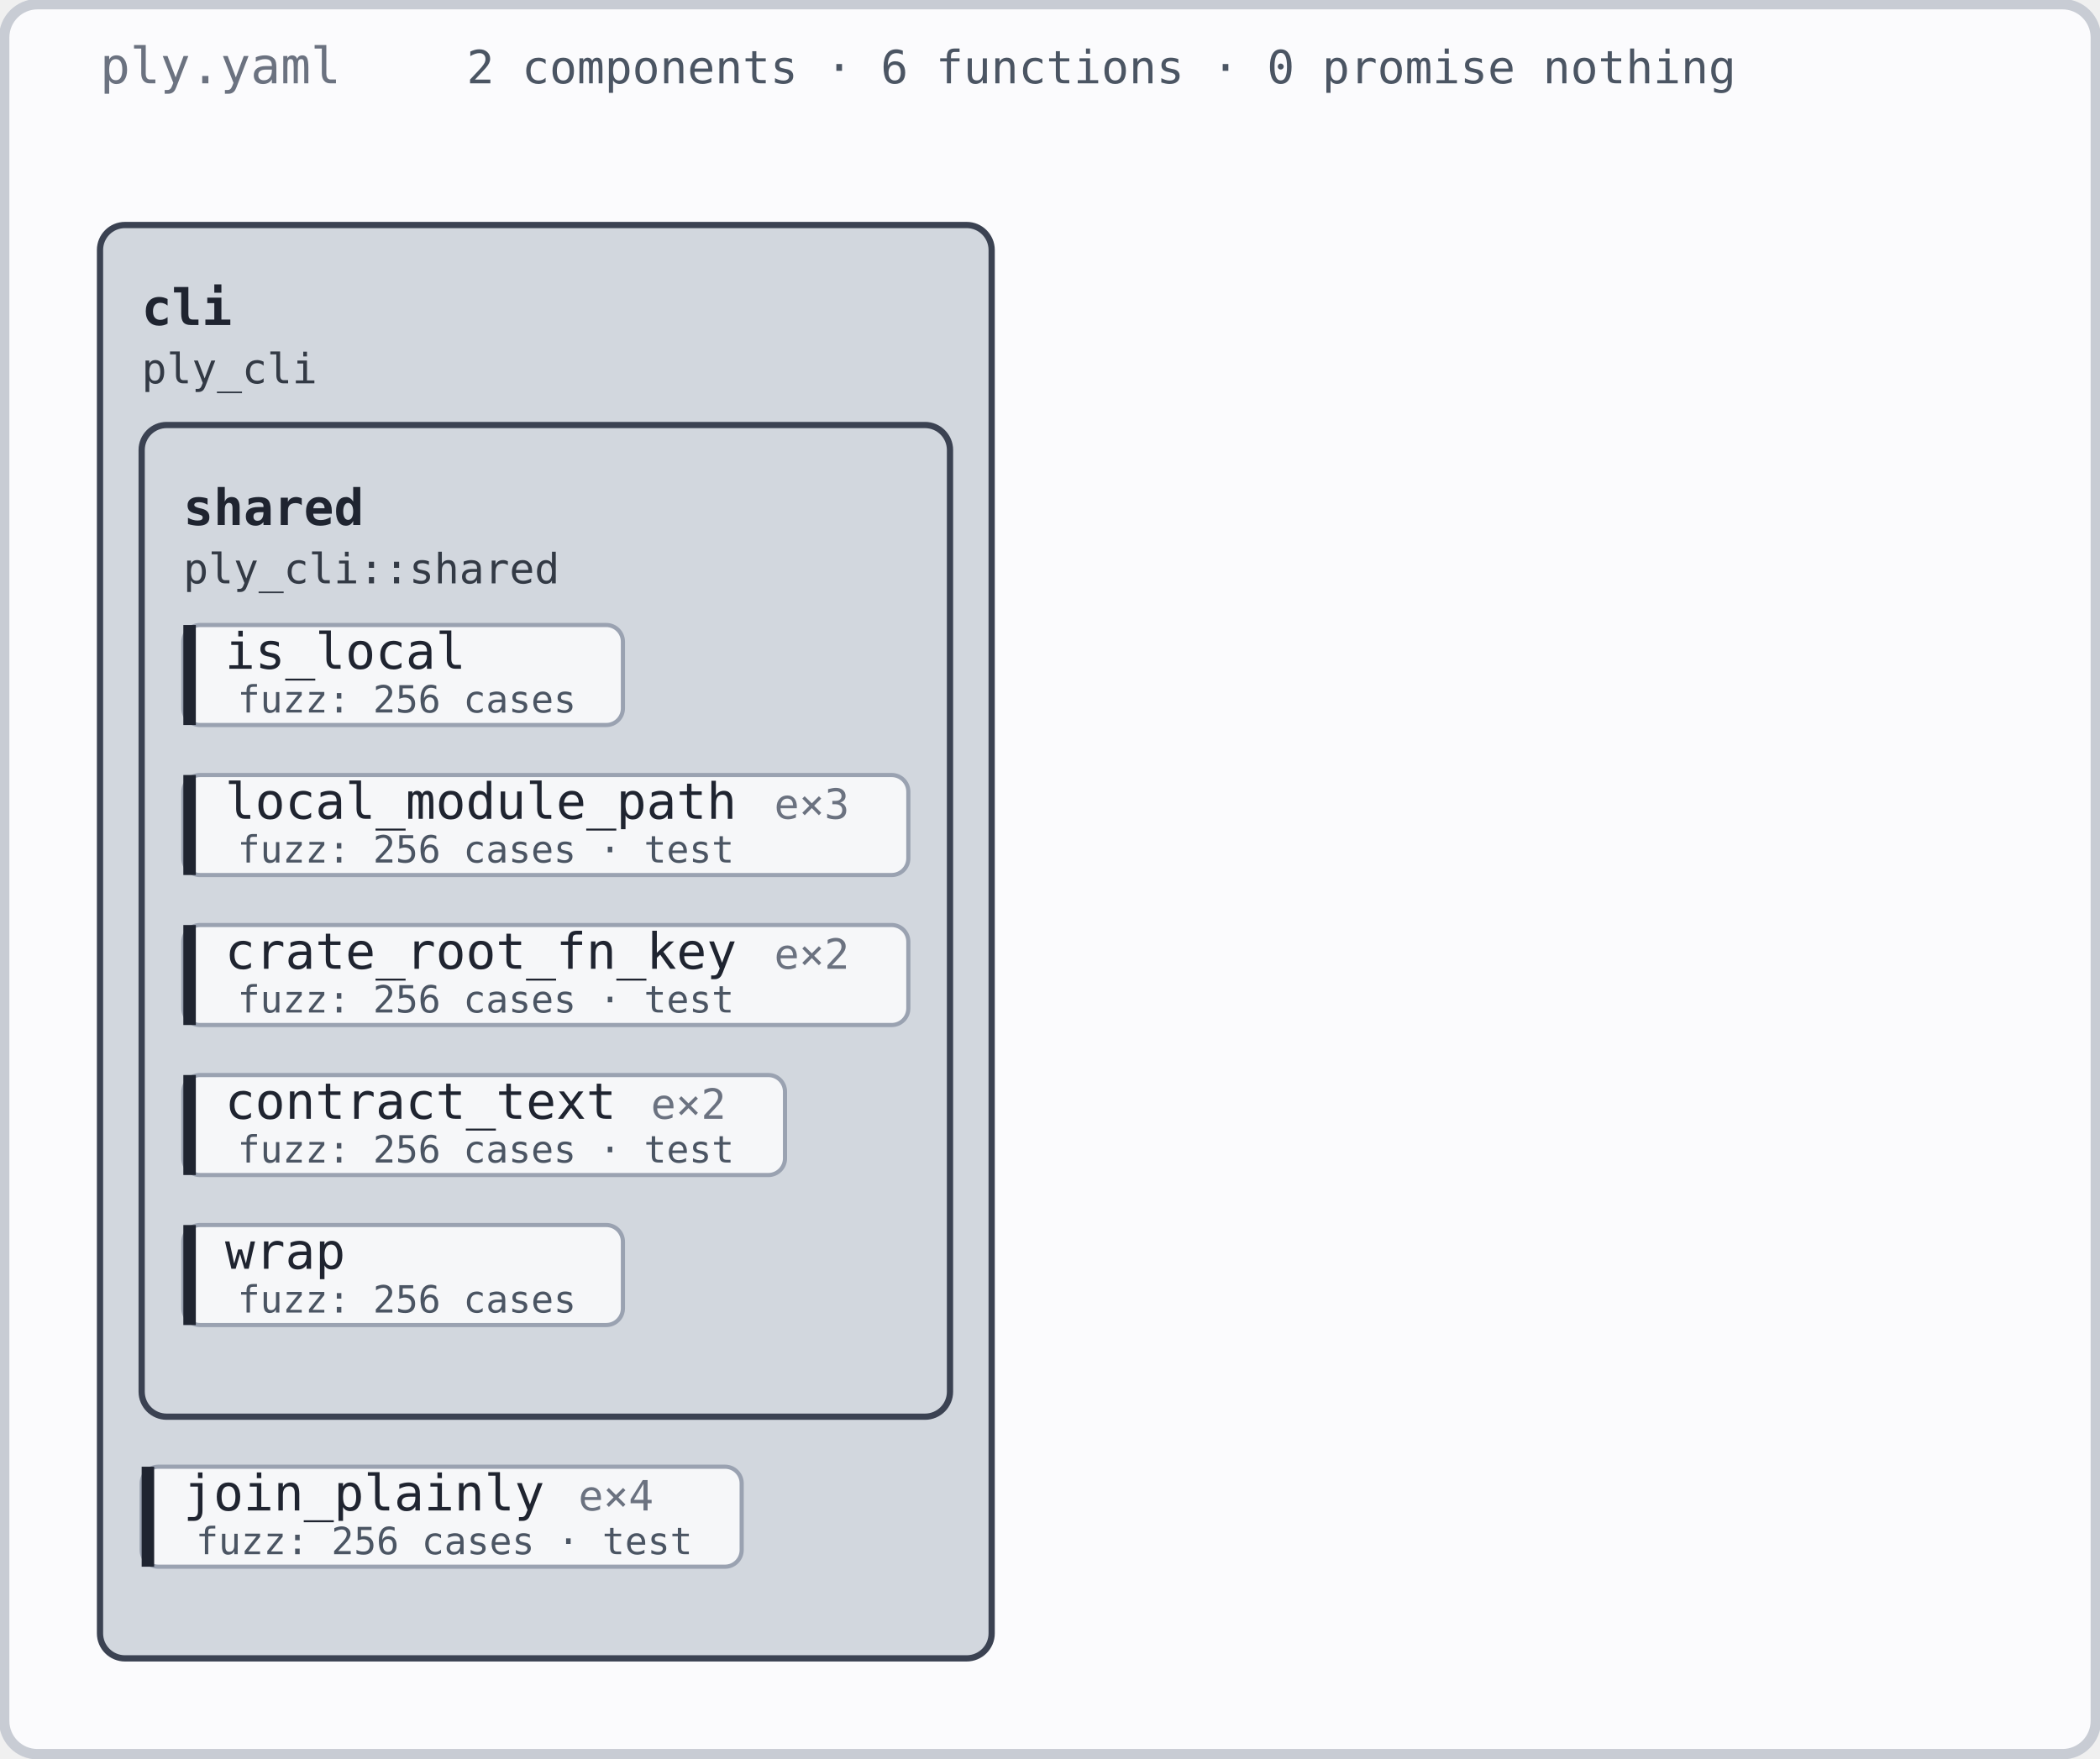
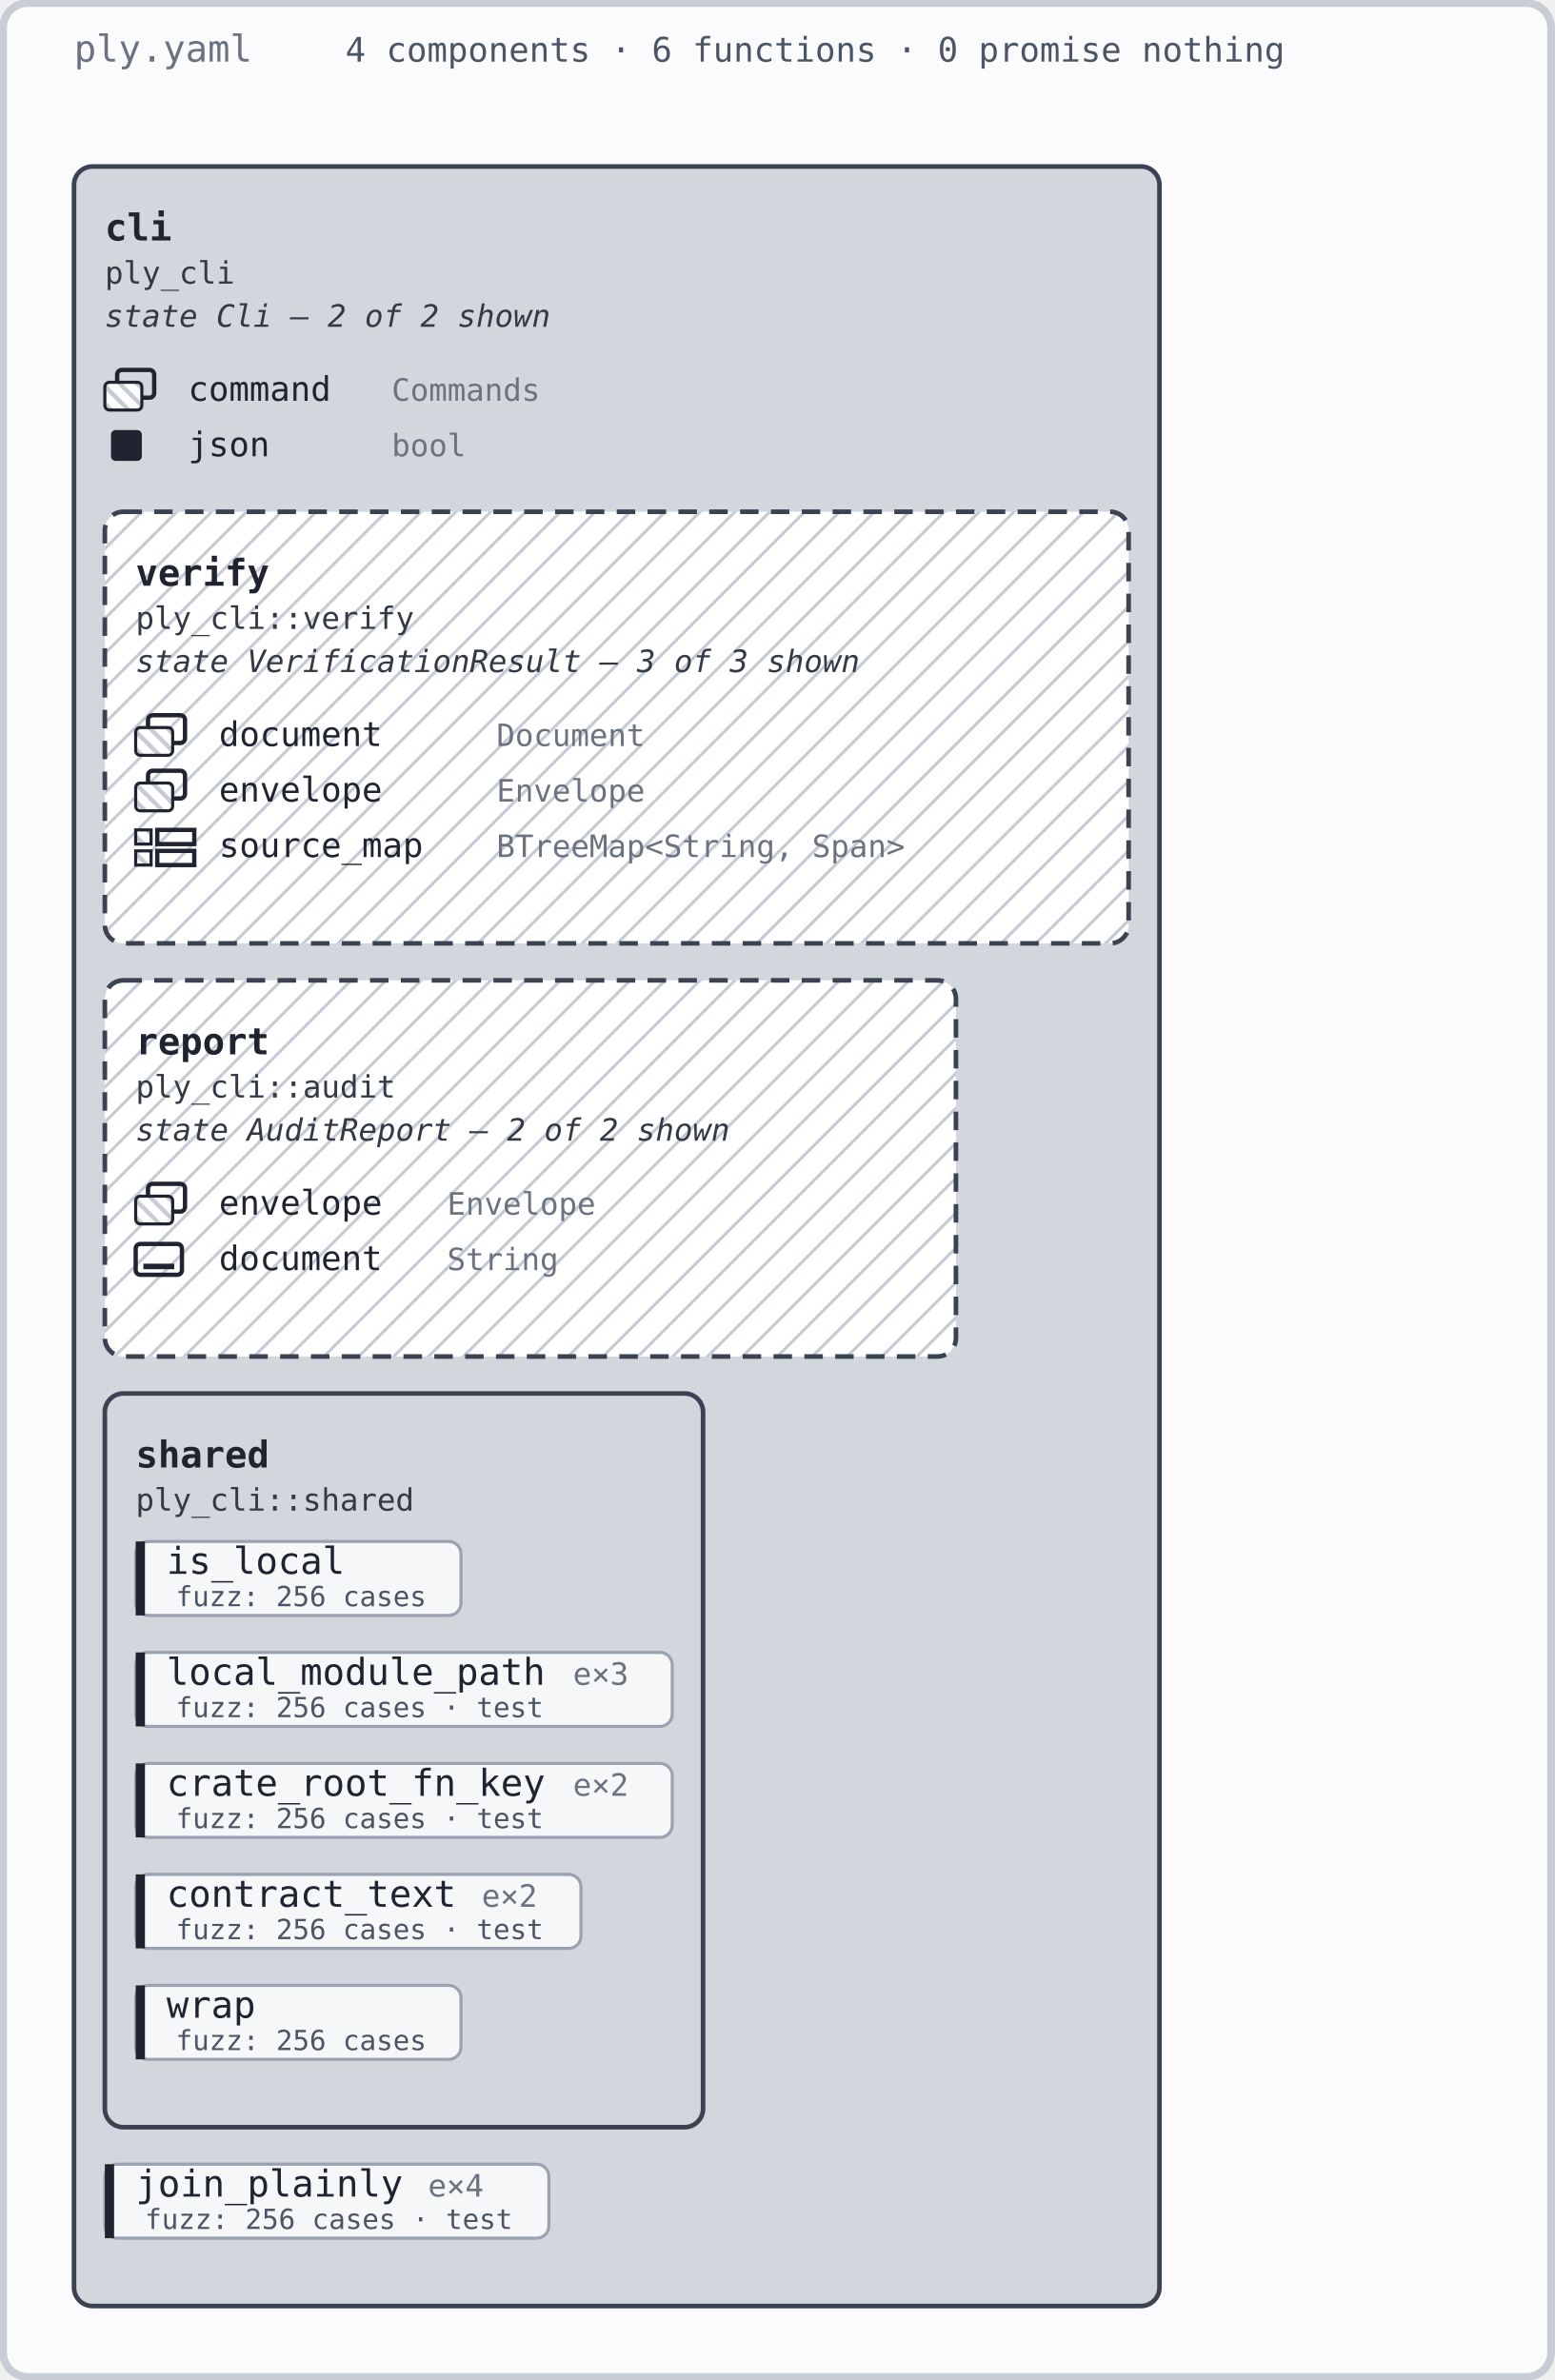
- <svg xmlns="http://www.w3.org/2000/svg" width="504.0" height="422.0" viewBox="0 0 504.0 422.0" font-family="monospace" font-size="12">
-   <style>.workspace-frame{fill:#fbfbfd;stroke:#c8ccd4;stroke-width:2.5}.workspace-title{fill:#6b7280}.verdict-strip-text{fill:#4b5563;font-size:11px}.component-box{stroke:#3b4252;stroke-width:1.5}.hollow-box{stroke-dasharray:6 4}.collapsed-stack{stroke:#3b4252;stroke-width:1.5}.pure-seal{fill:none;stroke:#3b4252}.strict-notch{fill:#1f2430}.component-name{fill:#1f2430;font-weight:bold}.component-anchor{fill:#333a45;font-size:10px}.component-owns{fill:#333a45;font-size:10px;font-style:italic}.ceiling-unclaimed{fill:url(#unclaimed-hatch)}.ceiling-tested{fill:#eef0f3}.ceiling-fuzzed{fill:#d2d7de}.ceiling-bounded{fill:#aeb6c2}.ceiling-proved{fill:#8792a3}.contract-mark{fill:#1f2430}.fn-clause{font:11px ui-monospace,SFMono-Regular,Menlo,monospace;fill:#3c4658}.cap-badge rect{fill:#eceef2;stroke:#9aa2b1}.cap-badge text{fill:#4b5563;font-size:10px}.profile-tag rect{fill:#eef2fb;stroke:#5570a8}.profile-tag text{fill:#334b78;font-size:10px}.fn-chip-box{fill:#f6f7f9;stroke:#9aa2b1}.fn-chip-box-synth{fill:#ecdff5;stroke:#9aa2b1}.fn-name{fill:#1f2430}.fn-checks{fill:#4b5563;font-size:9px}.fn-check-with{fill:#6b7280;font-size:10px}.fn-examples{fill:#6b7280;font-size:10px}.fn-shield{fill:none;stroke:#9a7a1f;font-size:13px}.unresolved-pin circle,.registry-pin circle{fill:#fff6d8;stroke:#b08900}.pin-label{fill:#7a5c00;font-size:10px;text-anchor:middle}.edge-line{fill:none;stroke:#3b4252;stroke-width:1.5}.edge-label{fill:#3b4252;font-size:10px;text-anchor:middle}.deny-line{fill:none;stroke:#c9534f;stroke-width:1.5}.deny-bar{stroke:#c9534f;stroke-width:3}.deny-except{fill:#8f2f2c;font-size:10px;text-anchor:middle}.any-node circle{fill:#eceef2;stroke:#9aa2b1}.any-label{fill:#4b5563;text-anchor:middle}.external-box{fill:none;stroke:#3b4252;stroke-width:1.5}#arrow path{fill:#3b4252}@media (prefers-color-scheme: dark){.workspace-frame{fill:#15171c;stroke:#333947}.workspace-title{fill:#8b93a1}.verdict-strip-text{fill:#a3abb9}.component-box,.collapsed-stack,.external-box{stroke:#8891a3}.component-name{fill:#e6e9ef}.component-anchor,.component-owns{fill:#98a0ae}.ceiling-unclaimed{fill:url(#unclaimed-hatch-dark)}.ceiling-tested{fill:#242832}.ceiling-fuzzed{fill:#333947}.ceiling-bounded{fill:#464e60}.ceiling-proved{fill:#5b6479}.contract-mark{fill:#c8cede}.fn-clause{fill:#aab3c4}.cap-badge rect{fill:#252a35;stroke:#6d7686}.cap-badge text{fill:#b6bdca}.profile-tag rect{fill:#1d2532;stroke:#5570a8}.profile-tag text{fill:#9fb6dd}.fn-chip-box{fill:#1c1f27;stroke:#6d7686}.fn-chip-box-synth{fill:#2a2033;stroke:#6d7686}.fn-name{fill:#e6e9ef}.fn-checks{fill:#a3abb9}.fn-check-with,.fn-examples{fill:#8b93a1}.pure-seal,.strict-notch{fill:#c8cede}.pure-seal{fill:none;stroke:#c8cede}.edge-line{stroke:#98a0ae}.edge-label{fill:#a3abb9}.deny-line,.deny-bar{stroke:#e8524b}.deny-except{fill:#e8524b}.any-node circle{fill:#252a35;stroke:#6d7686}.any-label{fill:#a3abb9}.unresolved-pin circle,.registry-pin circle{fill:#2e2814;stroke:#d4a72c}.pin-label{fill:#e3c66b}#arrow path{fill:#98a0ae}}</style>
+ <svg xmlns="http://www.w3.org/2000/svg" width="504.0" height="772.0" viewBox="0 0 504.0 772.0" font-family="monospace" font-size="12">
+   <style>.workspace-frame{fill:#fbfbfd;stroke:#c8ccd4;stroke-width:2.5}.workspace-title{fill:#6b7280}.verdict-strip-text{fill:#4b5563;font-size:11px}.component-box{stroke:#3b4252;stroke-width:1.5}.hollow-box{stroke-dasharray:6 4}.collapsed-stack{stroke:#3b4252;stroke-width:1.5}.pure-seal{fill:none;stroke:#3b4252}.strict-notch{fill:#1f2430}.component-name{fill:#1f2430;font-weight:bold}.component-anchor{fill:#333a45;font-size:10px}.component-owns{fill:#333a45;font-size:10px;font-style:italic}.ceiling-unclaimed{fill:url(#unclaimed-hatch)}.ceiling-tested{fill:#eef0f3}.ceiling-fuzzed{fill:#d2d7de}.ceiling-bounded{fill:#aeb6c2}.ceiling-proved{fill:#8792a3}.contract-mark{fill:#1f2430}.fn-clause{font:11px ui-monospace,SFMono-Regular,Menlo,monospace;fill:#3c4658}.cap-badge rect{fill:#eceef2;stroke:#9aa2b1}.cap-badge text{fill:#4b5563;font-size:10px}.profile-tag rect{fill:#eef2fb;stroke:#5570a8}.profile-tag text{fill:#334b78;font-size:10px}.fn-chip-box{fill:#f6f7f9;stroke:#9aa2b1}.fn-chip-box-synth{fill:#ecdff5;stroke:#9aa2b1}.fn-name{fill:#1f2430}.fn-checks{fill:#4b5563;font-size:9px}.fn-check-with{fill:#6b7280;font-size:10px}.fn-examples{fill:#6b7280;font-size:10px}.fn-shield{fill:none;stroke:#9a7a1f;font-size:13px}.unresolved-pin circle,.registry-pin circle{fill:#fff6d8;stroke:#b08900}.pin-label{fill:#7a5c00;font-size:10px;text-anchor:middle}.edge-line{fill:none;stroke:#3b4252;stroke-width:1.5}.edge-label{fill:#3b4252;font-size:10px;text-anchor:middle}.deny-line{fill:none;stroke:#c9534f;stroke-width:1.5}.deny-bar{stroke:#c9534f;stroke-width:3}.deny-except{fill:#8f2f2c;font-size:10px;text-anchor:middle}.any-node circle{fill:#eceef2;stroke:#9aa2b1}.any-label{fill:#4b5563;text-anchor:middle}.external-box{fill:none;stroke:#3b4252;stroke-width:1.5}#arrow path{fill:#3b4252}@media (prefers-color-scheme: dark){.workspace-frame{fill:#15171c;stroke:#333947}.workspace-title{fill:#8b93a1}.verdict-strip-text{fill:#a3abb9}.component-box,.collapsed-stack,.external-box{stroke:#8891a3}.component-name{fill:#e6e9ef}.component-anchor,.component-owns{fill:#98a0ae}.ceiling-unclaimed{fill:url(#unclaimed-hatch-dark)}.ceiling-tested{fill:#242832}.ceiling-fuzzed{fill:#333947}.ceiling-bounded{fill:#464e60}.ceiling-proved{fill:#5b6479}.contract-mark{fill:#c8cede}.fn-clause{fill:#aab3c4}.cap-badge rect{fill:#252a35;stroke:#6d7686}.cap-badge text{fill:#b6bdca}.profile-tag rect{fill:#1d2532;stroke:#5570a8}.profile-tag text{fill:#9fb6dd}.fn-chip-box{fill:#1c1f27;stroke:#6d7686}.fn-chip-box-synth{fill:#2a2033;stroke:#6d7686}.fn-name{fill:#e6e9ef}.fn-checks{fill:#a3abb9}.fn-check-with,.fn-examples{fill:#8b93a1}.pure-seal,.strict-notch{fill:#c8cede}.pure-seal{fill:none;stroke:#c8cede}.edge-line{stroke:#98a0ae}.edge-label{fill:#a3abb9}.deny-line,.deny-bar{stroke:#e8524b}.deny-except{fill:#e8524b}.any-node circle{fill:#252a35;stroke:#6d7686}.any-label{fill:#a3abb9}.unresolved-pin circle,.registry-pin circle{fill:#2e2814;stroke:#d4a72c}.pin-label{fill:#e3c66b}#arrow path{fill:#98a0ae}}.state-glyph-ink{fill:#1f2430}.state-glyph-out{fill:none;stroke:#1f2430;stroke-width:1.4}.state-glyph-front{fill:#fbfbfd}.state-glyph-dashed{stroke-dasharray:3 2.4}.state-glyph-hatched{fill:url(#state-hatch);stroke:#1f2430;stroke-width:1}.state-field-name{fill:#1f2430;font-size:11px}.state-field-type{fill:#6b7280;font-size:10px}@media (prefers-color-scheme: dark){.state-glyph-ink{fill:#c8cede}.state-glyph-out{fill:none;stroke:#c8cede}.state-glyph-front{fill:#15171c}.state-glyph-hatched{fill:url(#state-hatch-dark);stroke:#c8cede;stroke-width:1}.state-field-name{fill:#e6e9ef}.state-field-type{fill:#8b93a1}}</style>
  <defs>
    <marker id="arrow" viewBox="0 0 10 10" refX="8" refY="5" markerWidth="7" markerHeight="7" orient="auto-start-reverse">
      <path d="M 0 0 L 10 5 L 0 10 z" />
    </marker>
    <pattern id="unclaimed-hatch" patternUnits="userSpaceOnUse" width="8" height="8" patternTransform="rotate(45)">
      <rect width="8" height="8" fill="#fff" />
      <line x1="0" y1="0" x2="0" y2="8" stroke="#c8ccd4" stroke-width="2" />
    </pattern>
    <pattern id="unclaimed-hatch-dark" patternUnits="userSpaceOnUse" width="8" height="8" patternTransform="rotate(45)">
      <rect width="8" height="8" fill="#15171c" />
      <line x1="0" y1="0" x2="0" y2="8" stroke="#4a5262" stroke-width="2" />
    </pattern>
+     <pattern id="state-hatch" patternUnits="userSpaceOnUse" width="4" height="4" patternTransform="rotate(-45)">
+       <rect width="4" height="4" fill="#fff" />
+       <rect width="1.4" height="4" fill="#c8ccd4" />
+     </pattern>
+     <pattern id="state-hatch-dark" patternUnits="userSpaceOnUse" width="4" height="4" patternTransform="rotate(-45)">
+       <rect width="4" height="4" fill="#15171c" />
+       <rect width="1.4" height="4" fill="#4a5262" />
+     </pattern>
  </defs>
-   <rect class="workspace-frame" x="1" y="1" width="502.0" height="420.0" rx="8" />
+   <rect class="workspace-frame" x="1" y="1" width="502.0" height="770.0" rx="8" />
  <g>
    <text class="workspace-title" x="24.0" y="20">ply.yaml</text>
  </g>
  <g class="verdict-strip">
-     <text class="verdict-strip-text" x="112.0" y="20">2 components · 6 functions · 0 promise nothing</text>
+     <text class="verdict-strip-text" x="112.0" y="20">4 components · 6 functions · 0 promise nothing</text>
  </g>
  <g transform="translate(24.0,54.0)">
    <g class="component" data-name="cli">
-       <rect class="component-box ceiling-fuzzed" x="0" y="0" width="214.0" height="344.0" rx="6" />
+       <rect class="component-box ceiling-fuzzed" x="0" y="0" width="352.0" height="694.0" rx="6" />
      <text class="component-name" x="10.0" y="24.0">cli</text>
      <text class="component-anchor" x="10.0" y="38.0">ply_cli</text>
-       <g transform="translate(10.0,48.0)">
+       <text class="component-owns" x="10.0" y="52.0">state Cli — 2 of 2 shown</text>
+       <g class="state-field" data-field="command">
+         <rect class="state-glyph-out" x="14.0" y="66.0" width="12" height="9" rx="1.5" />
+         <rect class="state-glyph-out state-glyph-hatched" x="10.0" y="70.0" width="12" height="9" rx="1.5" />
+         <text class="state-field-name" x="37.0" y="76.0">command</text>
+         <text class="state-field-type" x="103.0" y="76.0">Commands</text>
+       </g>
+       <g class="state-field" data-field="json">
+         <rect class="state-glyph-ink" x="12.0" y="85.5" width="10" height="10" rx="1.5" />
+         <text class="state-field-name" x="37.0" y="94.0">json</text>
+         <text class="state-field-type" x="103.0" y="94.0">bool</text>
+       </g>
+       <g transform="translate(10.0,112.0)">
+         <g class="component" data-name="verify">
+           <rect class="component-box ceiling-unclaimed hollow-box" x="0" y="0" width="332.0" height="140.0" rx="6" />
+           <text class="component-name" x="10.0" y="24.0">verify</text>
+           <text class="component-anchor" x="10.0" y="38.0">ply_cli::verify</text>
+           <text class="component-owns" x="10.0" y="52.0">state VerificationResult — 3 of 3 shown</text>
+           <g class="state-field" data-field="document">
+             <rect class="state-glyph-out" x="14.0" y="66.0" width="12" height="9" rx="1.5" />
+             <rect class="state-glyph-out state-glyph-hatched" x="10.0" y="70.0" width="12" height="9" rx="1.5" />
+             <text class="state-field-name" x="37.0" y="76.0">document</text>
+             <text class="state-field-type" x="127.0" y="76.0">Document</text>
+           </g>
+           <g class="state-field" data-field="envelope">
+             <rect class="state-glyph-out" x="14.0" y="84.0" width="12" height="9" rx="1.5" />
+             <rect class="state-glyph-out state-glyph-hatched" x="10.0" y="88.0" width="12" height="9" rx="1.5" />
+             <text class="state-field-name" x="37.0" y="94.0">envelope</text>
+             <text class="state-field-type" x="127.0" y="94.0">Envelope</text>
+           </g>
+           <g class="state-field" data-field="source_map">
+             <rect class="state-glyph-ink state-glyph-hatched" x="10.0" y="103.2" width="5" height="4.6" />
+             <rect class="state-glyph-out" x="17.0" y="103.2" width="12" height="4.6" />
+             <rect class="state-glyph-ink state-glyph-hatched" x="10.0" y="110.0" width="5" height="4.6" />
+             <rect class="state-glyph-out" x="17.0" y="110.0" width="12" height="4.6" />
+             <text class="state-field-name" x="37.0" y="112.0">source_map</text>
+             <text class="state-field-type" x="127.0" y="112.0">BTreeMap&lt;String, Span&gt;</text>
+           </g>
+         </g>
+       </g>
+       <g transform="translate(10.0,264.0)">
+         <g class="component" data-name="report">
+           <rect class="component-box ceiling-unclaimed hollow-box" x="0" y="0" width="276.0" height="122.0" rx="6" />
+           <text class="component-name" x="10.0" y="24.0">report</text>
+           <text class="component-anchor" x="10.0" y="38.0">ply_cli::audit</text>
+           <text class="component-owns" x="10.0" y="52.0">state AuditReport — 2 of 2 shown</text>
+           <g class="state-field" data-field="envelope">
+             <rect class="state-glyph-out" x="14.0" y="66.0" width="12" height="9" rx="1.5" />
+             <rect class="state-glyph-out state-glyph-hatched" x="10.0" y="70.0" width="12" height="9" rx="1.5" />
+             <text class="state-field-name" x="37.0" y="76.0">envelope</text>
+             <text class="state-field-type" x="111.0" y="76.0">Envelope</text>
+           </g>
+           <g class="state-field" data-field="document">
+             <rect class="state-glyph-out" x="10.0" y="85.5" width="15" height="10" rx="1.5" />
+             <rect class="state-glyph-ink" x="12.5" y="91.9" width="10" height="1.8" />
+             <text class="state-field-name" x="37.0" y="94.0">document</text>
+             <text class="state-field-type" x="111.0" y="94.0">String</text>
+           </g>
+         </g>
+       </g>
+       <g transform="translate(10.0,398.0)">
        <g class="component" data-name="shared">
          <rect class="component-box ceiling-fuzzed" x="0" y="0" width="194.0" height="238.0" rx="6" />
          <text class="component-name" x="10.0" y="24.0">shared</text>
          <text class="component-anchor" x="10.0" y="38.0">ply_cli::shared</text>
          <g transform="translate(10.0,48.0)">
            <g class="fn-chip" data-fn="is_local">
              <rect class="fn-chip-box" x="0" y="0" width="105.5" height="24.0" rx="4" />
              <rect class="contract-mark" x="0" y="0" width="3.0" height="24.0" />
              <text class="fn-name" x="10.0" y="10.5">is_local</text>
              <text class="fn-checks" x="13.0" y="21.0">fuzz: 256 cases</text>
            </g>
          </g>
          <g transform="translate(10.0,84.0)">
            <g class="fn-chip" data-fn="local_module_path">
              <rect class="fn-chip-box" x="0" y="0" width="174.0" height="24.0" rx="4" />
              <rect class="contract-mark" x="0" y="0" width="3.0" height="24.0" />
              <text class="fn-name" x="10.0" y="10.5">local_module_path</text>
              <text class="fn-examples" x="141.8" y="10.5">e×3</text>
              <text class="fn-checks" x="13.0" y="21.0">fuzz: 256 cases · test</text>
            </g>
          </g>
          <g transform="translate(10.0,120.0)">
            <g class="fn-chip" data-fn="crate_root_fn_key">
              <rect class="fn-chip-box" x="0" y="0" width="174.0" height="24.0" rx="4" />
              <rect class="contract-mark" x="0" y="0" width="3.0" height="24.0" />
              <text class="fn-name" x="10.0" y="10.5">crate_root_fn_key</text>
              <text class="fn-examples" x="141.8" y="10.5">e×2</text>
              <text class="fn-checks" x="13.0" y="21.0">fuzz: 256 cases · test</text>
            </g>
          </g>
          <g transform="translate(10.0,156.0)">
            <g class="fn-chip" data-fn="contract_text">
              <rect class="fn-chip-box" x="0" y="0" width="144.4" height="24.0" rx="4" />
              <rect class="contract-mark" x="0" y="0" width="3.0" height="24.0" />
              <text class="fn-name" x="10.0" y="10.5">contract_text</text>
              <text class="fn-examples" x="112.2" y="10.5">e×2</text>
              <text class="fn-checks" x="13.0" y="21.0">fuzz: 256 cases · test</text>
            </g>
          </g>
          <g transform="translate(10.0,192.0)">
            <g class="fn-chip" data-fn="wrap">
              <rect class="fn-chip-box" x="0" y="0" width="105.5" height="24.0" rx="4" />
              <rect class="contract-mark" x="0" y="0" width="3.0" height="24.0" />
              <text class="fn-name" x="10.0" y="10.5">wrap</text>
              <text class="fn-checks" x="13.0" y="21.0">fuzz: 256 cases</text>
            </g>
          </g>
        </g>
      </g>
-       <g transform="translate(10.0,298.0)">
+       <g transform="translate(10.0,648.0)">
        <g class="fn-chip" data-fn="join_plainly">
          <rect class="fn-chip-box" x="0" y="0" width="144.0" height="24.0" rx="4" />
          <rect class="contract-mark" x="0" y="0" width="3.0" height="24.0" />
          <text class="fn-name" x="10.0" y="10.5">join_plainly</text>
          <text class="fn-examples" x="104.8" y="10.5">e×4</text>
          <text class="fn-checks" x="13.0" y="21.0">fuzz: 256 cases · test</text>
        </g>
      </g>
    </g>
  </g>
</svg>
